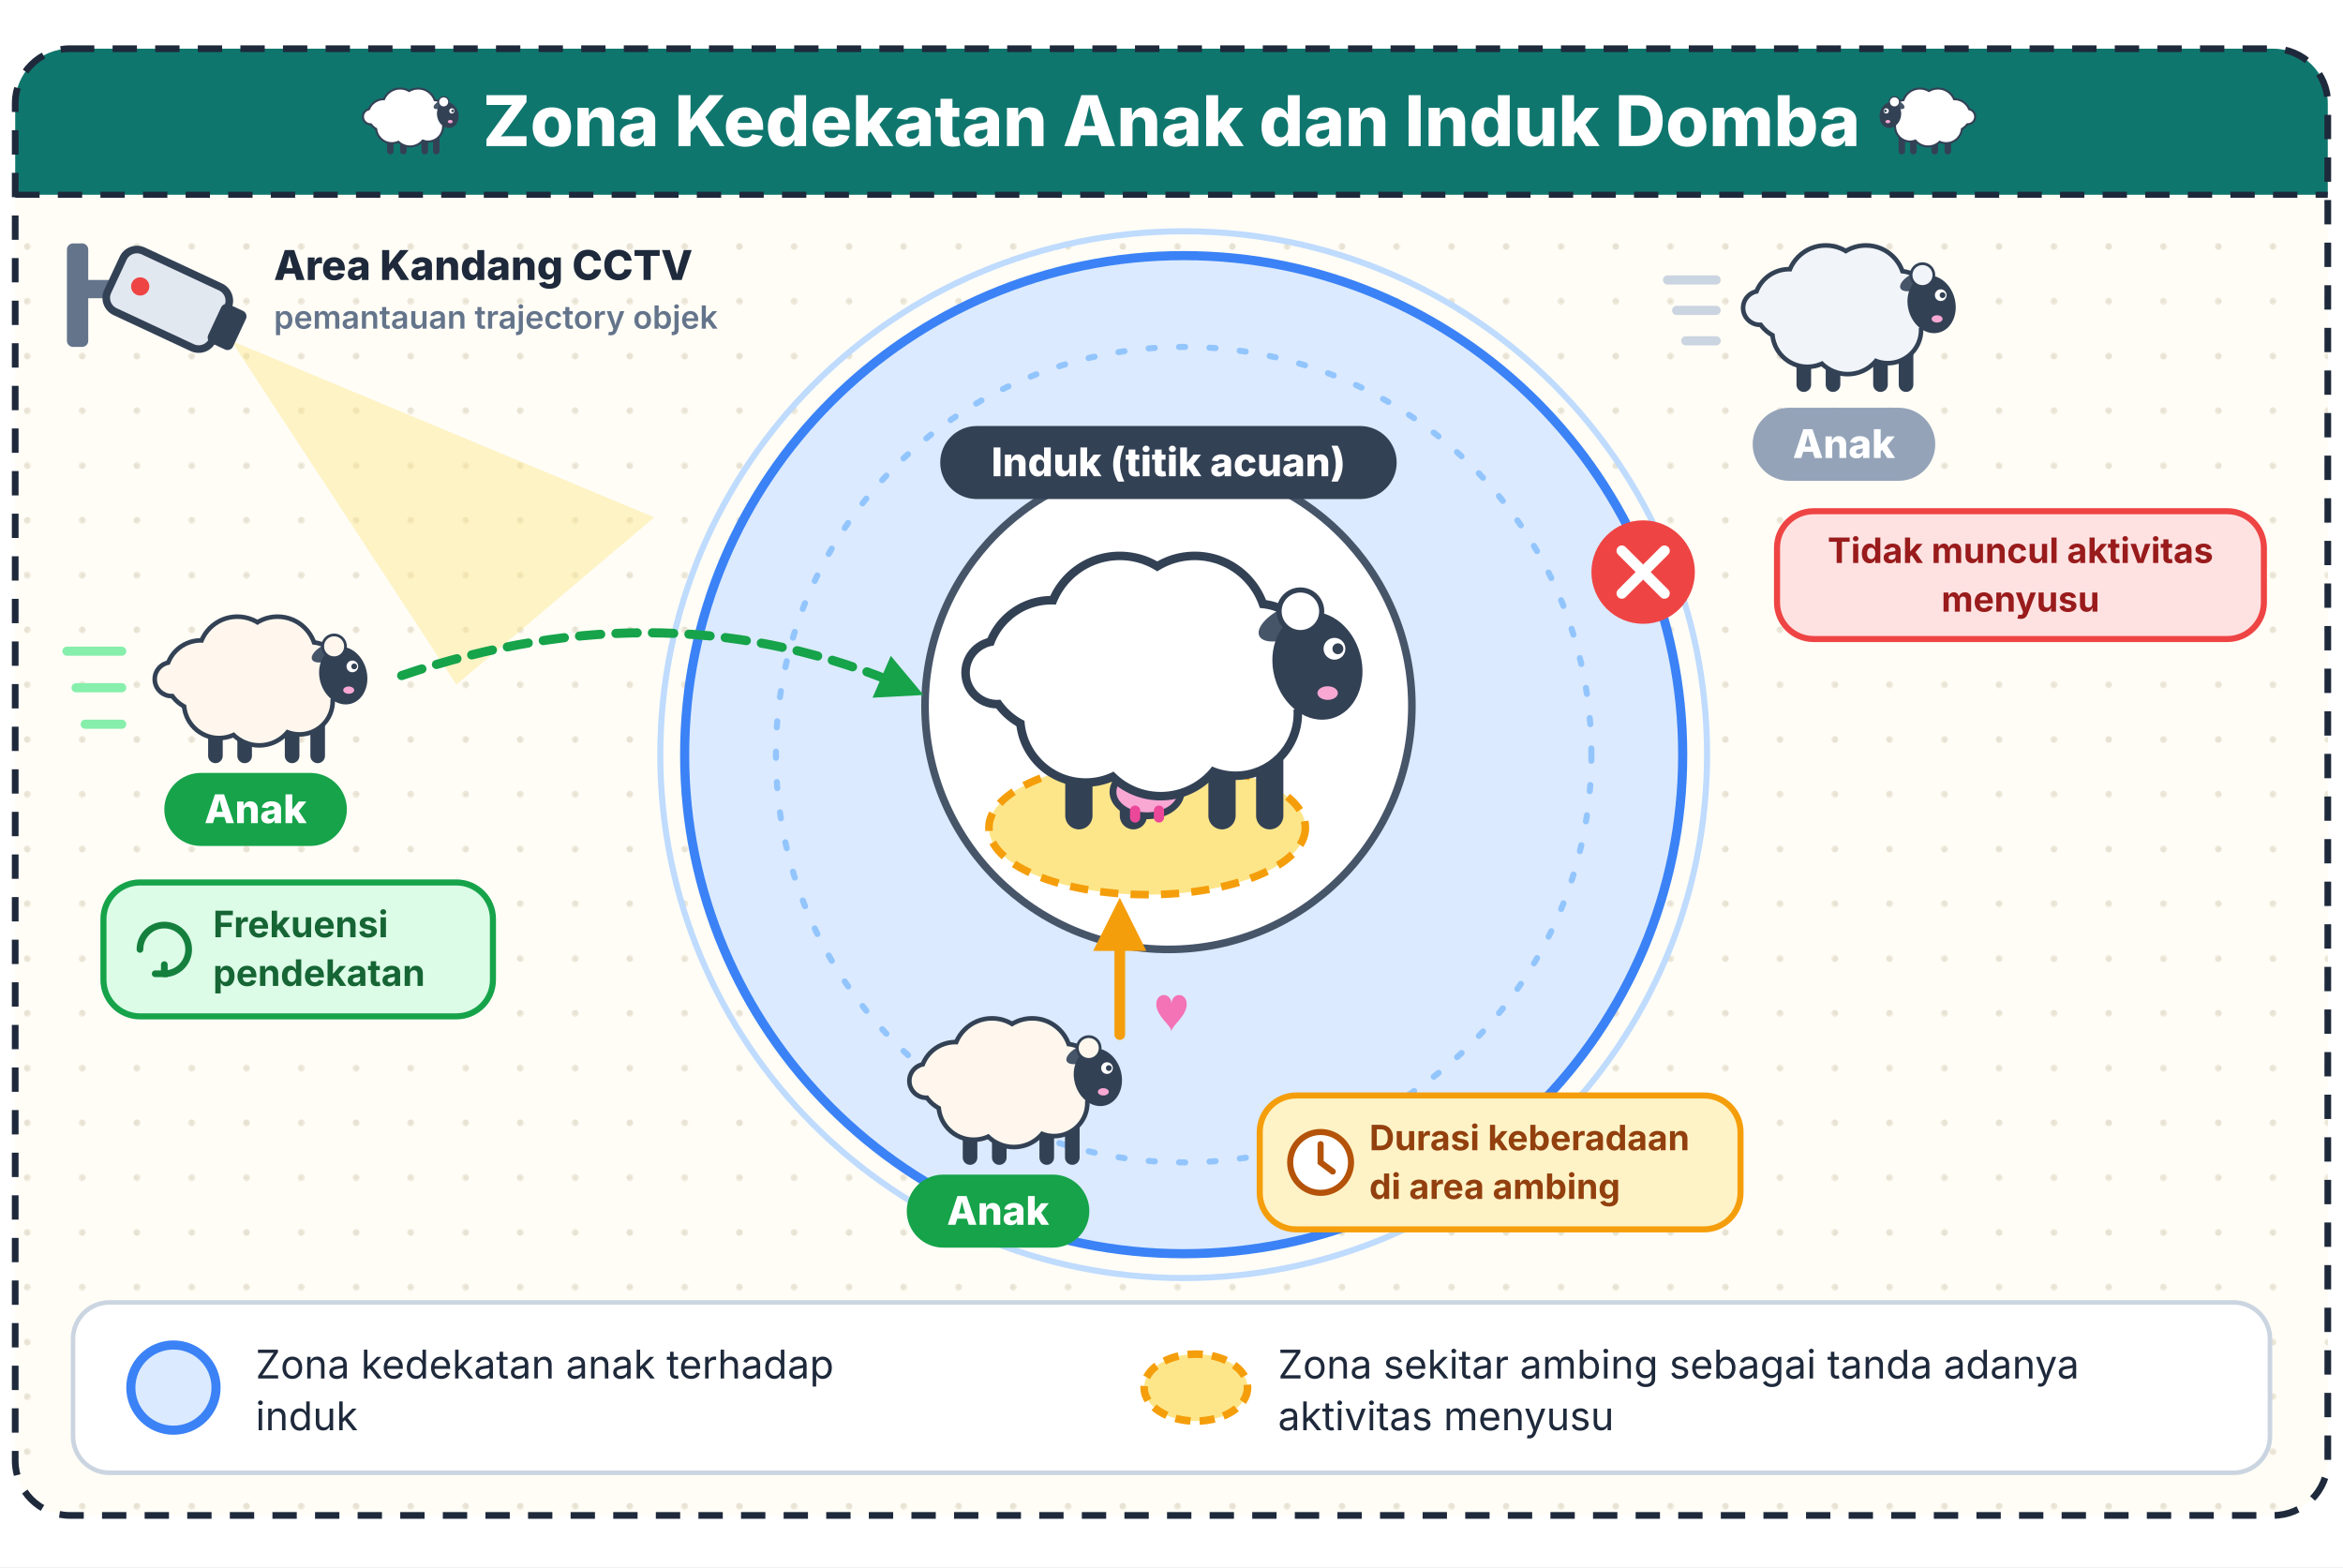
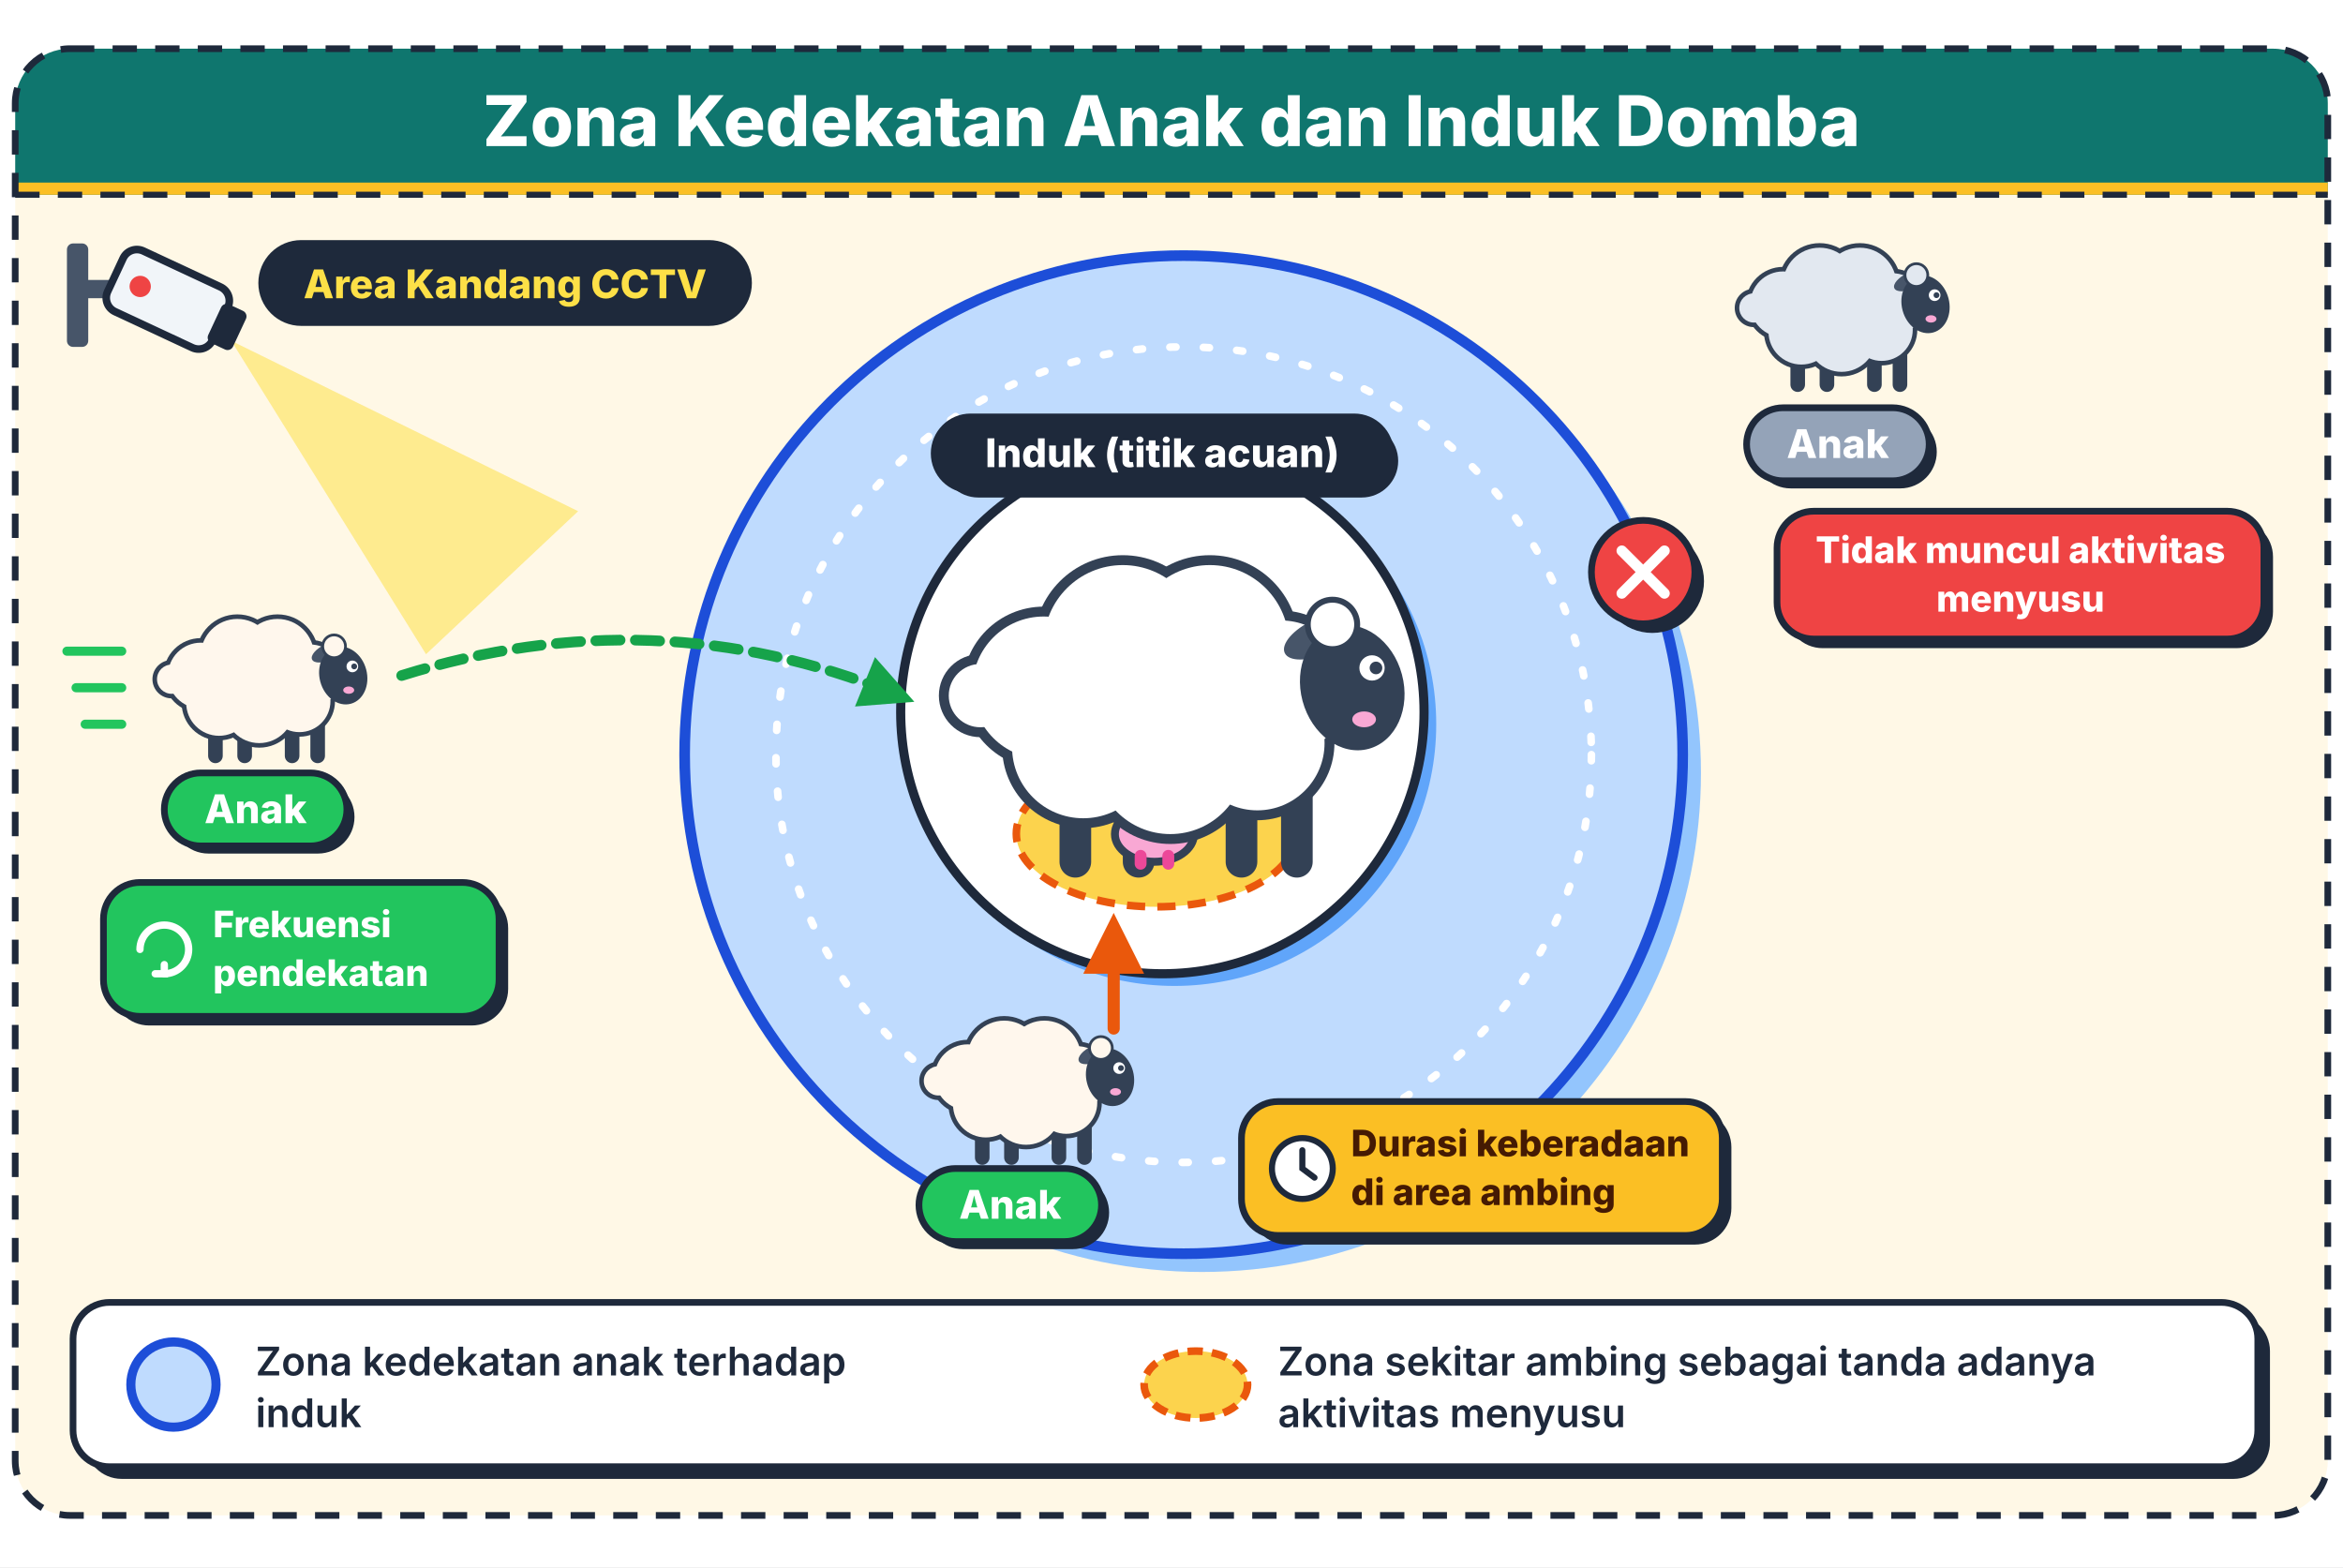
<svg xmlns="http://www.w3.org/2000/svg" width="770" height="515" viewBox="0 0 770 515" font-family="Inter, sans-serif">
  <defs>
    <clipPath id="card">
      <rect x="5" y="16" width="760" height="482" rx="18" />
    </clipPath>
-     <pattern id="dots" width="18" height="18" patternUnits="userSpaceOnUse">
-       <circle cx="9" cy="9" r="1.1" fill="#e7e2d3" />
-     </pattern>
    <marker id="aG" viewBox="0 0 10 10" refX="6" refY="5" markerWidth="5" markerHeight="5" orient="auto">
      <path d="M0,0 L10,5 L0,10 z" fill="#16a34a" />
    </marker>
    <marker id="aO" viewBox="0 0 10 10" refX="6" refY="5" markerWidth="5" markerHeight="5" orient="auto">
-       <path d="M0,0 L10,5 L0,10 z" fill="#f59e0b" />
+       <path d="M0,0 L10,5 L0,10 z" fill="#ea580c" />
    </marker>
  </defs>
  <rect width="770" height="515" fill="#ffffff" />
-   <rect x="5" y="16" width="760" height="482" rx="18" fill="#fffdf6" />
+   <rect x="5" y="16" width="760" height="482" rx="18" fill="#fff8e6" />
  <g clip-path="url(#card)">
-     <rect x="5" y="64" width="760" height="440" fill="url(#dots)" />
    <rect x="5" y="16" width="760" height="48" fill="#0f766e" />
+     <rect x="5" y="60" width="760" height="4" fill="#fbbf24" />
  </g>
  <text x="385" y="48" text-anchor="middle" font-size="23" font-weight="800" fill="#ffffff">Zona Kedekatan Anak dan Induk Domba</text>
-   <g transform="translate(118,27) scale(0.27)">
-     <rect x="34" y="62" width="8" height="26" rx="4" fill="#334155" />
-     <rect x="50" y="62" width="8" height="26" rx="4" fill="#334155" />
-     <rect x="76" y="62" width="8" height="26" rx="4" fill="#334155" />
-     <rect x="90" y="62" width="8" height="26" rx="4" fill="#334155" />
+   <line x1="5" y1="64" x2="765" y2="64" stroke="#1e293b" stroke-width="2" stroke-dasharray="8 6" />
+   <path d="M76,112 L140,215 L190,168 Z" fill="#fde047" opacity="0.55" />
+   <g transform="translate(22,80)">
+     <rect x="0" y="0" width="7" height="34" rx="2" fill="#475569" />
+     <rect x="5" y="12" width="14" height="6" fill="#475569" />
+     <g transform="rotate(25 30 18)">
+       <rect x="14" y="6" width="38" height="22" rx="5" fill="#f1f5f9" stroke="#1e293b" stroke-width="2.5" />
+       <rect x="50" y="10" width="9" height="14" rx="2" fill="#1e293b" />
+       <circle cx="23" cy="17" r="3.5" fill="#ef4444" />
+     </g>
+   </g>
+   <rect x="86" y="80" width="160" height="26" rx="13" fill="#1e293b" />
+   <rect x="86" y="80" width="160" height="26" rx="13" fill="#1e293b" stroke="#1e293b" stroke-width="2.2" />
+   <text x="166" y="98" text-anchor="middle" font-size="13" font-weight="800" fill="#fde047">Area Kandang CCTV</text>
+   <circle cx="395" cy="254" r="164" fill="#93c5fd" />
+   <circle cx="389" cy="248" r="164" fill="#bfdbfe" stroke="#1d4ed8" stroke-width="3.5" />
+   <circle cx="389" cy="248" r="134" fill="none" stroke="#ffffff" stroke-width="2.5" stroke-dasharray="2 9" stroke-linecap="round" />
+   <circle cx="386" cy="238" r="86" fill="#60a5fa" />
+   <circle cx="382" cy="234" r="86" fill="#ffffff" stroke="#1e293b" stroke-width="3" />
+   <ellipse cx="380" cy="274" rx="46" ry="24" fill="#fcd34d" stroke="#ea580c" stroke-width="2.5" stroke-dasharray="6 4" />
+   <g transform="translate(304,174) scale(1.3)">
+     <rect x="34" y="62" width="8" height="26" rx="4" fill="#334155" />
+     <rect x="50" y="62" width="8" height="26" rx="4" fill="#334155" />
+     <rect x="76" y="62" width="8" height="26" rx="4" fill="#334155" />
+     <rect x="90" y="62" width="8" height="26" rx="4" fill="#334155" />
+     <ellipse cx="58" cy="77" rx="10" ry="7" fill="#f9a8d4" stroke="#334155" stroke-width="2" />
+     <rect x="53" y="81" width="3" height="5" rx="1.5" fill="#ec4899" />
+     <rect x="60" y="81" width="3" height="5" rx="1.5" fill="#ec4899" />
    <circle cx="30" cy="40" r="20.5" fill="#334155" />
    <circle cx="50" cy="29" r="22.5" fill="#334155" />
    <circle cx="72" cy="29" r="22.5" fill="#334155" />
    <circle cx="90" cy="40" r="19.5" fill="#334155" />
    <circle cx="40" cy="55" r="20.5" fill="#334155" />
    <circle cx="62" cy="58" r="21.5" fill="#334155" />
    <circle cx="84" cy="54" r="19.5" fill="#334155" />
    <circle cx="14" cy="42" r="10.5" fill="#334155" />
    <circle cx="30" cy="40" r="18" fill="#ffffff" />
    <circle cx="50" cy="29" r="20" fill="#ffffff" />
    <circle cx="72" cy="29" r="20" fill="#ffffff" />
    <circle cx="90" cy="40" r="17" fill="#ffffff" />
    <circle cx="40" cy="55" r="18" fill="#ffffff" />
    <circle cx="62" cy="58" r="19" fill="#ffffff" />
    <circle cx="84" cy="54" r="17" fill="#ffffff" />
    <circle cx="14" cy="42" r="8" fill="#ffffff" />
    <ellipse cx="100" cy="27" rx="10" ry="4.5" fill="#475569" transform="rotate(-25 100 27)" />
    <ellipse cx="108" cy="40" rx="13" ry="16" fill="#334155" transform="rotate(-15 108 40)" />
    <circle cx="103" cy="24" r="7" fill="#334155" />
    <circle cx="103" cy="24" r="5.5" fill="#ffffff" />
    <circle cx="113" cy="35" r="3.2" fill="#fff" />
    <circle cx="114" cy="35" r="1.6" fill="#334155" />
    <ellipse cx="111" cy="48" rx="3" ry="2" fill="#f9a8d4" />
  </g>
-   <g transform="translate(650.4,27) scale(-0.27,0.27)">
-     <rect x="34" y="62" width="8" height="26" rx="4" fill="#334155" />
-     <rect x="50" y="62" width="8" height="26" rx="4" fill="#334155" />
-     <rect x="76" y="62" width="8" height="26" rx="4" fill="#334155" />
-     <rect x="90" y="62" width="8" height="26" rx="4" fill="#334155" />
-     <circle cx="30" cy="40" r="20.5" fill="#334155" />
-     <circle cx="50" cy="29" r="22.5" fill="#334155" />
-     <circle cx="72" cy="29" r="22.5" fill="#334155" />
-     <circle cx="90" cy="40" r="19.5" fill="#334155" />
-     <circle cx="40" cy="55" r="20.5" fill="#334155" />
-     <circle cx="62" cy="58" r="21.5" fill="#334155" />
-     <circle cx="84" cy="54" r="19.5" fill="#334155" />
-     <circle cx="14" cy="42" r="10.5" fill="#334155" />
-     <circle cx="30" cy="40" r="18" fill="#ffffff" />
-     <circle cx="50" cy="29" r="20" fill="#ffffff" />
-     <circle cx="72" cy="29" r="20" fill="#ffffff" />
-     <circle cx="90" cy="40" r="17" fill="#ffffff" />
-     <circle cx="40" cy="55" r="18" fill="#ffffff" />
-     <circle cx="62" cy="58" r="19" fill="#ffffff" />
-     <circle cx="84" cy="54" r="17" fill="#ffffff" />
-     <circle cx="14" cy="42" r="8" fill="#ffffff" />
-     <ellipse cx="100" cy="27" rx="10" ry="4.5" fill="#475569" transform="rotate(-25 100 27)" />
-     <ellipse cx="108" cy="40" rx="13" ry="16" fill="#334155" transform="rotate(-15 108 40)" />
-     <circle cx="103" cy="24" r="7" fill="#334155" />
-     <circle cx="103" cy="24" r="5.5" fill="#ffffff" />
-     <circle cx="113" cy="35" r="3.2" fill="#fff" />
-     <circle cx="114" cy="35" r="1.6" fill="#334155" />
-     <ellipse cx="111" cy="48" rx="3" ry="2" fill="#f9a8d4" />
-   </g>
-   <line x1="5" y1="64" x2="765" y2="64" stroke="#1e293b" stroke-width="2" stroke-dasharray="8 6" />
-   <path d="M76,112 L150,225 L215,170 Z" fill="#fde68a" opacity="0.45" />
-   <g transform="translate(22,80)">
-     <rect x="0" y="0" width="7" height="34" rx="2" fill="#64748b" />
-     <rect x="5" y="12" width="14" height="6" fill="#64748b" />
-     <g transform="rotate(25 30 18)">
-       <rect x="14" y="6" width="38" height="22" rx="5" fill="#e2e8f0" stroke="#334155" stroke-width="2.5" />
-       <rect x="50" y="10" width="9" height="14" rx="2" fill="#334155" />
-       <circle cx="23" cy="17" r="3" fill="#ef4444" />
-     </g>
-   </g>
-   <text x="90" y="92" font-size="13.5" font-weight="800" fill="#1e293b">Area Kandang CCTV</text>
-   <text x="90" y="108" font-size="10.5" font-weight="600" fill="#64748b">pemantauan trajectory objek</text>
-   <circle cx="389" cy="248" r="172" fill="none" stroke="#bfdbfe" stroke-width="2" />
-   <circle cx="389" cy="248" r="164" fill="#dbeafe" stroke="#3b82f6" stroke-width="3" />
-   <circle cx="389" cy="248" r="134" fill="none" stroke="#93c5fd" stroke-width="2" stroke-dasharray="2 8" stroke-linecap="round" />
-   <circle cx="384" cy="232" r="80" fill="#ffffff" stroke="#475569" stroke-width="2.5" />
-   <ellipse cx="377" cy="272" rx="52" ry="22" fill="#fde68a" stroke="#f59e0b" stroke-width="2.5" stroke-dasharray="6 4" />
-   <g transform="translate(312,174) scale(1.12)">
-     <rect x="34" y="62" width="8" height="26" rx="4" fill="#334155" />
-     <rect x="50" y="62" width="8" height="26" rx="4" fill="#334155" />
-     <rect x="76" y="62" width="8" height="26" rx="4" fill="#334155" />
-     <rect x="90" y="62" width="8" height="26" rx="4" fill="#334155" />
-     <ellipse cx="58" cy="77" rx="10" ry="7" fill="#f9a8d4" stroke="#334155" stroke-width="2" />
-     <rect x="53" y="81" width="3" height="5" rx="1.5" fill="#ec4899" />
-     <rect x="60" y="81" width="3" height="5" rx="1.5" fill="#ec4899" />
-     <circle cx="30" cy="40" r="20.5" fill="#334155" />
-     <circle cx="50" cy="29" r="22.5" fill="#334155" />
-     <circle cx="72" cy="29" r="22.5" fill="#334155" />
-     <circle cx="90" cy="40" r="19.5" fill="#334155" />
-     <circle cx="40" cy="55" r="20.5" fill="#334155" />
-     <circle cx="62" cy="58" r="21.5" fill="#334155" />
-     <circle cx="84" cy="54" r="19.5" fill="#334155" />
-     <circle cx="14" cy="42" r="10.5" fill="#334155" />
-     <circle cx="30" cy="40" r="18" fill="#ffffff" />
-     <circle cx="50" cy="29" r="20" fill="#ffffff" />
-     <circle cx="72" cy="29" r="20" fill="#ffffff" />
-     <circle cx="90" cy="40" r="17" fill="#ffffff" />
-     <circle cx="40" cy="55" r="18" fill="#ffffff" />
-     <circle cx="62" cy="58" r="19" fill="#ffffff" />
-     <circle cx="84" cy="54" r="17" fill="#ffffff" />
-     <circle cx="14" cy="42" r="8" fill="#ffffff" />
-     <ellipse cx="100" cy="27" rx="10" ry="4.5" fill="#475569" transform="rotate(-25 100 27)" />
-     <ellipse cx="108" cy="40" rx="13" ry="16" fill="#334155" transform="rotate(-15 108 40)" />
-     <circle cx="103" cy="24" r="7" fill="#334155" />
-     <circle cx="103" cy="24" r="5.5" fill="#ffffff" />
-     <circle cx="113" cy="35" r="3.2" fill="#fff" />
-     <circle cx="114" cy="35" r="1.6" fill="#334155" />
-     <ellipse cx="111" cy="48" rx="3" ry="2" fill="#f9a8d4" />
-   </g>
-   <rect x="309.0" y="140" width="150" height="24" rx="12" fill="#334155" />
-   <text x="384" y="156.5" text-anchor="middle" font-size="13" font-weight="800" fill="#fff">Induk (titik acuan)</text>
-   <line x1="368" y1="340" x2="368" y2="302" stroke="#f59e0b" stroke-width="3.5" stroke-linecap="round" marker-end="url(#aO)" />
-   <g transform="translate(296,330) scale(0.6)">
+   <rect x="309.5" y="139.5" width="150" height="24" rx="12" fill="#1e293b" />
+   <rect x="307.0" y="137" width="150" height="24" rx="12" fill="#1e293b" stroke="#1e293b" stroke-width="2.2" />
+   <text x="382" y="153.5" text-anchor="middle" font-size="13" font-weight="800" fill="#fff">Induk (titik acuan)</text>
+   <line x1="366" y1="338" x2="366" y2="308" stroke="#ea580c" stroke-width="4" stroke-linecap="round" marker-end="url(#aO)" />
+   <g transform="translate(300,330) scale(0.6)">
    <rect x="34" y="62" width="8" height="26" rx="4" fill="#334155" />
    <rect x="50" y="62" width="8" height="26" rx="4" fill="#334155" />
    <rect x="76" y="62" width="8" height="26" rx="4" fill="#334155" />
    <rect x="90" y="62" width="8" height="26" rx="4" fill="#334155" />
    <circle cx="30" cy="40" r="20.5" fill="#334155" />
    <circle cx="50" cy="29" r="22.5" fill="#334155" />
    <circle cx="72" cy="29" r="22.5" fill="#334155" />
    <circle cx="90" cy="40" r="19.5" fill="#334155" />
    <circle cx="40" cy="55" r="20.5" fill="#334155" />
    <circle cx="62" cy="58" r="21.5" fill="#334155" />
    <circle cx="84" cy="54" r="19.5" fill="#334155" />
    <circle cx="14" cy="42" r="10.5" fill="#334155" />
    <circle cx="30" cy="40" r="18" fill="#fff7ed" />
    <circle cx="50" cy="29" r="20" fill="#fff7ed" />
    <circle cx="72" cy="29" r="20" fill="#fff7ed" />
    <circle cx="90" cy="40" r="17" fill="#fff7ed" />
    <circle cx="40" cy="55" r="18" fill="#fff7ed" />
    <circle cx="62" cy="58" r="19" fill="#fff7ed" />
    <circle cx="84" cy="54" r="17" fill="#fff7ed" />
    <circle cx="14" cy="42" r="8" fill="#fff7ed" />
    <ellipse cx="100" cy="27" rx="10" ry="4.5" fill="#475569" transform="rotate(-25 100 27)" />
    <ellipse cx="108" cy="40" rx="13" ry="16" fill="#334155" transform="rotate(-15 108 40)" />
    <circle cx="103" cy="24" r="7" fill="#334155" />
    <circle cx="103" cy="24" r="5.5" fill="#fff7ed" />
    <circle cx="113" cy="35" r="3.2" fill="#fff" />
    <circle cx="114" cy="35" r="1.6" fill="#334155" />
    <ellipse cx="111" cy="48" rx="3" ry="2" fill="#f9a8d4" />
  </g>
-   <path d="M380,330 C380,326 385,326 385,330 C385,326 390,326 390,330 C390,334 385,337 385,339 C385,337 380,334 380,330Z" fill="#f472b6" />
-   <rect x="298.0" y="386" width="60" height="24" rx="12" fill="#16a34a" />
-   <text x="328" y="402.5" text-anchor="middle" font-size="13" font-weight="800" fill="#fff">Anak</text>
-   <rect x="414" y="360" width="158" height="44" rx="12" fill="#fef3c7" stroke="#f59e0b" stroke-width="2" />
-   <circle cx="434" cy="382" r="10" fill="#fff" stroke="#b45309" stroke-width="2" />
-   <path d="M434,376 L434,382 L438,385" stroke="#b45309" stroke-width="2" fill="none" stroke-linecap="round" />
-   <text x="450" y="378" font-size="11.5" font-weight="700" fill="#92400e">Durasi keberadaan</text>
-   <text x="450" y="394" font-size="11.5" font-weight="700" fill="#92400e">di area ambing</text>
-   <line x1="22" y1="214" x2="40" y2="214" stroke="#86efac" stroke-width="3" stroke-linecap="round" />
-   <line x1="25" y1="226" x2="40" y2="226" stroke="#86efac" stroke-width="3" stroke-linecap="round" />
-   <line x1="28" y1="238" x2="40" y2="238" stroke="#86efac" stroke-width="3" stroke-linecap="round" />
+   <rect x="304.5" y="386.5" width="60" height="24" rx="12" fill="#1e293b" />
+   <rect x="302.0" y="384" width="60" height="24" rx="12" fill="#22c55e" stroke="#1e293b" stroke-width="2.2" />
+   <text x="332" y="400.5" text-anchor="middle" font-size="13" font-weight="800" fill="#fff">Anak</text>
+   <rect x="411" y="365" width="158" height="44" rx="12" fill="#1e293b" />
+   <rect x="408" y="362" width="158" height="44" rx="12" fill="#fbbf24" stroke="#1e293b" stroke-width="2.2" />
+   <circle cx="428" cy="384" r="10" fill="#fff" stroke="#1e293b" stroke-width="2" />
+   <path d="M428,378 L428,384 L432,387" stroke="#1e293b" stroke-width="2" fill="none" stroke-linecap="round" />
+   <text x="444" y="380" text-anchor="start" font-size="12" font-weight="800" fill="#451a03">Durasi keberadaan</text>
+   <text x="444" y="396" text-anchor="start" font-size="12" font-weight="800" fill="#451a03">di area ambing</text>
+   <line x1="22" y1="214" x2="40" y2="214" stroke="#22c55e" stroke-width="3" stroke-linecap="round" />
+   <line x1="25" y1="226" x2="40" y2="226" stroke="#22c55e" stroke-width="3" stroke-linecap="round" />
+   <line x1="28" y1="238" x2="40" y2="238" stroke="#22c55e" stroke-width="3" stroke-linecap="round" />
  <g transform="translate(48,198) scale(0.6)">
    <rect x="34" y="62" width="8" height="26" rx="4" fill="#334155" />
    <rect x="50" y="62" width="8" height="26" rx="4" fill="#334155" />
    <rect x="76" y="62" width="8" height="26" rx="4" fill="#334155" />
    <rect x="90" y="62" width="8" height="26" rx="4" fill="#334155" />
    <circle cx="30" cy="40" r="20.5" fill="#334155" />
    <circle cx="50" cy="29" r="22.5" fill="#334155" />
    <circle cx="72" cy="29" r="22.5" fill="#334155" />
    <circle cx="90" cy="40" r="19.5" fill="#334155" />
    <circle cx="40" cy="55" r="20.5" fill="#334155" />
    <circle cx="62" cy="58" r="21.5" fill="#334155" />
    <circle cx="84" cy="54" r="19.5" fill="#334155" />
    <circle cx="14" cy="42" r="10.5" fill="#334155" />
    <circle cx="30" cy="40" r="18" fill="#fff7ed" />
    <circle cx="50" cy="29" r="20" fill="#fff7ed" />
    <circle cx="72" cy="29" r="20" fill="#fff7ed" />
    <circle cx="90" cy="40" r="17" fill="#fff7ed" />
    <circle cx="40" cy="55" r="18" fill="#fff7ed" />
    <circle cx="62" cy="58" r="19" fill="#fff7ed" />
    <circle cx="84" cy="54" r="17" fill="#fff7ed" />
    <circle cx="14" cy="42" r="8" fill="#fff7ed" />
    <ellipse cx="100" cy="27" rx="10" ry="4.5" fill="#475569" transform="rotate(-25 100 27)" />
    <ellipse cx="108" cy="40" rx="13" ry="16" fill="#334155" transform="rotate(-15 108 40)" />
    <circle cx="103" cy="24" r="7" fill="#334155" />
    <circle cx="103" cy="24" r="5.5" fill="#fff7ed" />
    <circle cx="113" cy="35" r="3.2" fill="#fff" />
    <circle cx="114" cy="35" r="1.6" fill="#334155" />
    <ellipse cx="111" cy="48" rx="3" ry="2" fill="#f9a8d4" />
  </g>
-   <rect x="54.0" y="254" width="60" height="24" rx="12" fill="#16a34a" />
+   <rect x="56.5" y="256.5" width="60" height="24" rx="12" fill="#1e293b" />
+   <rect x="54.0" y="254" width="60" height="24" rx="12" fill="#22c55e" stroke="#1e293b" stroke-width="2.2" />
  <text x="84" y="270.5" text-anchor="middle" font-size="13" font-weight="800" fill="#fff">Anak</text>
-   <path d="M132,222 Q220,192 298,226" fill="none" stroke="#16a34a" stroke-width="3" stroke-dasharray="7 5" stroke-linecap="round" marker-end="url(#aG)" />
-   <rect x="34" y="290" width="128" height="44" rx="12" fill="#dcfce7" stroke="#16a34a" stroke-width="2" />
-   <g transform="translate(54,312)" fill="none" stroke="#15803d" stroke-width="2.2" stroke-linecap="round">
+   <path d="M132,222 Q215,196 294,228" fill="none" stroke="#16a34a" stroke-width="3.5" stroke-dasharray="8 5" stroke-linecap="round" marker-end="url(#aG)" />
+   <rect x="37" y="293" width="130" height="44" rx="12" fill="#1e293b" />
+   <rect x="34" y="290" width="130" height="44" rx="12" fill="#22c55e" stroke="#1e293b" stroke-width="2.2" />
+   <g transform="translate(54,312)" fill="none" stroke="#ffffff" stroke-width="2.4" stroke-linecap="round">
    <path d="M-8,0 A8,8 0 1 1 0,8" />
    <path d="M-3,8 L0,8 L0,5" />
  </g>
-   <text x="70" y="308" font-size="12" font-weight="700" fill="#166534">Frekuensi</text>
-   <text x="70" y="324" font-size="12" font-weight="700" fill="#166534">pendekatan</text>
-   <line x1="548" y1="92" x2="564" y2="92" stroke="#cbd5e1" stroke-width="3" stroke-linecap="round" />
-   <line x1="551" y1="102" x2="564" y2="102" stroke="#cbd5e1" stroke-width="3" stroke-linecap="round" />
-   <line x1="554" y1="112" x2="564" y2="112" stroke="#cbd5e1" stroke-width="3" stroke-linecap="round" />
-   <g transform="translate(570,76) scale(0.6)">
-     <rect x="34" y="62" width="8" height="26" rx="4" fill="#334155" />
-     <rect x="50" y="62" width="8" height="26" rx="4" fill="#334155" />
-     <rect x="76" y="62" width="8" height="26" rx="4" fill="#334155" />
-     <rect x="90" y="62" width="8" height="26" rx="4" fill="#334155" />
-     <circle cx="30" cy="40" r="20.5" fill="#334155" />
-     <circle cx="50" cy="29" r="22.5" fill="#334155" />
-     <circle cx="72" cy="29" r="22.5" fill="#334155" />
-     <circle cx="90" cy="40" r="19.5" fill="#334155" />
-     <circle cx="40" cy="55" r="20.5" fill="#334155" />
-     <circle cx="62" cy="58" r="21.5" fill="#334155" />
-     <circle cx="84" cy="54" r="19.5" fill="#334155" />
-     <circle cx="14" cy="42" r="10.5" fill="#334155" />
-     <circle cx="30" cy="40" r="18" fill="#f1f5f9" />
-     <circle cx="50" cy="29" r="20" fill="#f1f5f9" />
-     <circle cx="72" cy="29" r="20" fill="#f1f5f9" />
-     <circle cx="90" cy="40" r="17" fill="#f1f5f9" />
-     <circle cx="40" cy="55" r="18" fill="#f1f5f9" />
-     <circle cx="62" cy="58" r="19" fill="#f1f5f9" />
-     <circle cx="84" cy="54" r="17" fill="#f1f5f9" />
-     <circle cx="14" cy="42" r="8" fill="#f1f5f9" />
-     <ellipse cx="100" cy="27" rx="10" ry="4.5" fill="#475569" transform="rotate(-25 100 27)" />
-     <ellipse cx="108" cy="40" rx="13" ry="16" fill="#334155" transform="rotate(-15 108 40)" />
-     <circle cx="103" cy="24" r="7" fill="#334155" />
-     <circle cx="103" cy="24" r="5.5" fill="#f1f5f9" />
-     <circle cx="113" cy="35" r="3.2" fill="#fff" />
-     <circle cx="114" cy="35" r="1.6" fill="#334155" />
-     <ellipse cx="111" cy="48" rx="3" ry="2" fill="#f9a8d4" />
-   </g>
-   <rect x="576.0" y="134" width="60" height="24" rx="12" fill="#94a3b8" />
-   <text x="606" y="150.5" text-anchor="middle" font-size="13" font-weight="800" fill="#fff">Anak</text>
-   <circle cx="540" cy="188" r="17" fill="#ef4444" />
+   <text x="70" y="308" text-anchor="start" font-size="12" font-weight="800" fill="#ffffff">Frekuensi</text>
+   <text x="70" y="324" text-anchor="start" font-size="12" font-weight="800" fill="#ffffff">pendekatan</text>
+   <g transform="translate(568,76) scale(0.6)">
+     <rect x="34" y="62" width="8" height="26" rx="4" fill="#334155" />
+     <rect x="50" y="62" width="8" height="26" rx="4" fill="#334155" />
+     <rect x="76" y="62" width="8" height="26" rx="4" fill="#334155" />
+     <rect x="90" y="62" width="8" height="26" rx="4" fill="#334155" />
+     <circle cx="30" cy="40" r="20.5" fill="#334155" />
+     <circle cx="50" cy="29" r="22.5" fill="#334155" />
+     <circle cx="72" cy="29" r="22.5" fill="#334155" />
+     <circle cx="90" cy="40" r="19.5" fill="#334155" />
+     <circle cx="40" cy="55" r="20.5" fill="#334155" />
+     <circle cx="62" cy="58" r="21.5" fill="#334155" />
+     <circle cx="84" cy="54" r="19.5" fill="#334155" />
+     <circle cx="14" cy="42" r="10.5" fill="#334155" />
+     <circle cx="30" cy="40" r="18" fill="#e2e8f0" />
+     <circle cx="50" cy="29" r="20" fill="#e2e8f0" />
+     <circle cx="72" cy="29" r="20" fill="#e2e8f0" />
+     <circle cx="90" cy="40" r="17" fill="#e2e8f0" />
+     <circle cx="40" cy="55" r="18" fill="#e2e8f0" />
+     <circle cx="62" cy="58" r="19" fill="#e2e8f0" />
+     <circle cx="84" cy="54" r="17" fill="#e2e8f0" />
+     <circle cx="14" cy="42" r="8" fill="#e2e8f0" />
+     <ellipse cx="100" cy="27" rx="10" ry="4.5" fill="#475569" transform="rotate(-25 100 27)" />
+     <ellipse cx="108" cy="40" rx="13" ry="16" fill="#334155" transform="rotate(-15 108 40)" />
+     <circle cx="103" cy="24" r="7" fill="#334155" />
+     <circle cx="103" cy="24" r="5.5" fill="#e2e8f0" />
+     <circle cx="113" cy="35" r="3.2" fill="#fff" />
+     <circle cx="114" cy="35" r="1.6" fill="#334155" />
+     <ellipse cx="111" cy="48" rx="3" ry="2" fill="#f9a8d4" />
+   </g>
+   <rect x="576.5" y="136.5" width="60" height="24" rx="12" fill="#1e293b" />
+   <rect x="574.0" y="134" width="60" height="24" rx="12" fill="#94a3b8" stroke="#1e293b" stroke-width="2.2" />
+   <text x="604" y="150.5" text-anchor="middle" font-size="13" font-weight="800" fill="#fff">Anak</text>
+   <circle cx="543" cy="191" r="17" fill="#1e293b" />
+   <circle cx="540" cy="188" r="17" fill="#ef4444" stroke="#1e293b" stroke-width="2.2" />
  <path d="M533,181 L547,195 M547,181 L533,195" stroke="#fff" stroke-width="3.5" stroke-linecap="round" />
-   <rect x="584" y="168" width="160" height="42" rx="12" fill="#fee2e2" stroke="#ef4444" stroke-width="2" />
-   <text x="664" y="185" text-anchor="middle" font-size="11.5" font-weight="700" fill="#991b1b">Tidak muncul aktivitas</text>
-   <text x="664" y="201" text-anchor="middle" font-size="11.5" font-weight="700" fill="#991b1b">menyusu</text>
-   <rect x="24" y="428" width="722" height="56" rx="12" fill="#ffffff" stroke="#cbd5e1" stroke-width="1.5" />
-   <circle cx="57" cy="456" r="14" fill="#dbeafe" stroke="#3b82f6" stroke-width="3" />
-   <text x="84" y="453" font-size="13" fill="#1e293b">Zona kedekatan anak terhadap</text>
-   <text x="84" y="470" font-size="13" fill="#1e293b">induk</text>
-   <ellipse cx="393" cy="456" rx="17" ry="11" fill="#fde68a" stroke="#f59e0b" stroke-width="2.5" stroke-dasharray="5 3" />
-   <text x="420" y="453" font-size="13" fill="#1e293b">Zona sekitar ambing sebagai tanda adanya</text>
-   <text x="420" y="470" font-size="13" fill="#1e293b">aktivitas menyusu</text>
+   <rect x="587" y="171" width="160" height="42" rx="12" fill="#1e293b" />
+   <rect x="584" y="168" width="160" height="42" rx="12" fill="#ef4444" stroke="#1e293b" stroke-width="2.2" />
+   <text x="664" y="185" text-anchor="middle" font-size="12" font-weight="800" fill="#ffffff">Tidak muncul aktivitas</text>
+   <text x="664" y="201" text-anchor="middle" font-size="12" font-weight="800" fill="#ffffff">menyusu</text>
+   <rect x="28" y="432" width="718" height="54" rx="12" fill="#1e293b" />
+   <rect x="24" y="428" width="718" height="54" rx="12" fill="#ffffff" stroke="#1e293b" stroke-width="2.2" />
+   <circle cx="57" cy="455" r="14" fill="#bfdbfe" stroke="#1d4ed8" stroke-width="3" />
+   <text x="84" y="452" font-size="13" font-weight="600" fill="#1e293b">Zona kedekatan anak terhadap</text>
+   <text x="84" y="469" font-size="13" font-weight="600" fill="#1e293b">induk</text>
+   <ellipse cx="393" cy="455" rx="17" ry="11" fill="#fcd34d" stroke="#ea580c" stroke-width="2.5" stroke-dasharray="5 3" />
+   <text x="420" y="452" font-size="13" font-weight="600" fill="#1e293b">Zona sekitar ambing sebagai tanda adanya</text>
+   <text x="420" y="469" font-size="13" font-weight="600" fill="#1e293b">aktivitas menyusu</text>
  <rect x="5" y="16" width="760" height="482" rx="18" fill="none" stroke="#1e293b" stroke-width="2.2" stroke-dasharray="8 6" />
</svg>
